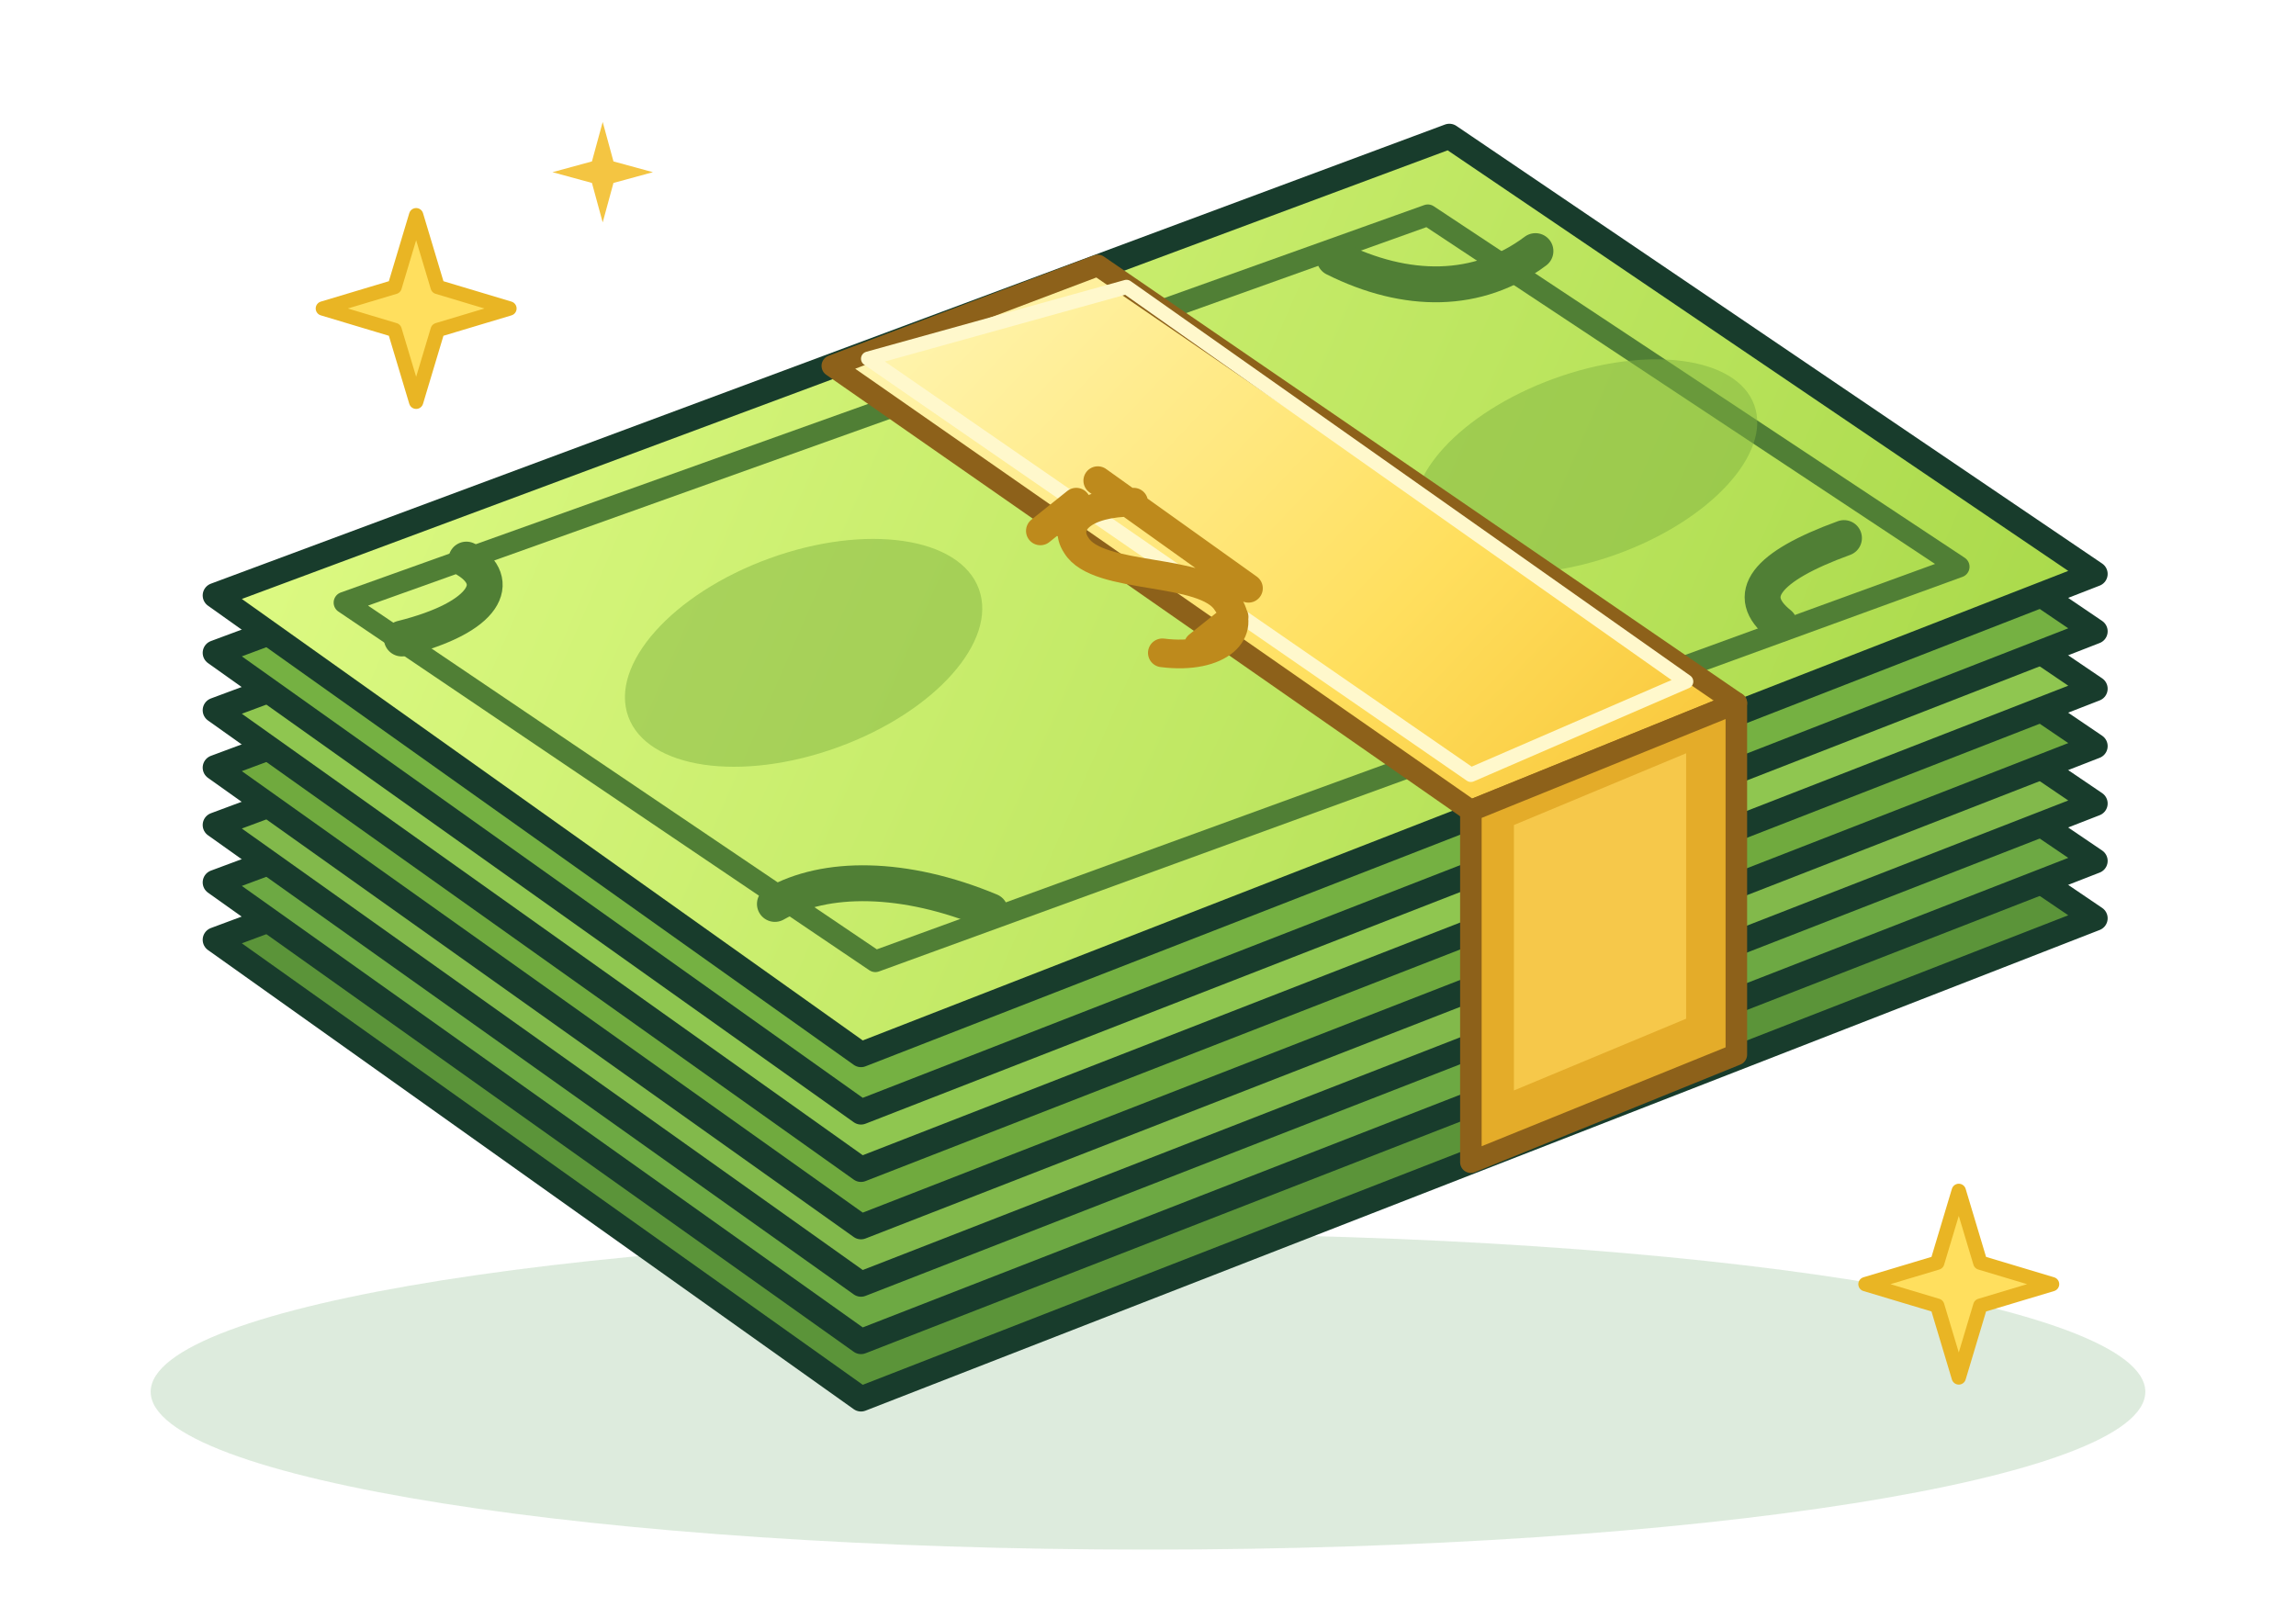
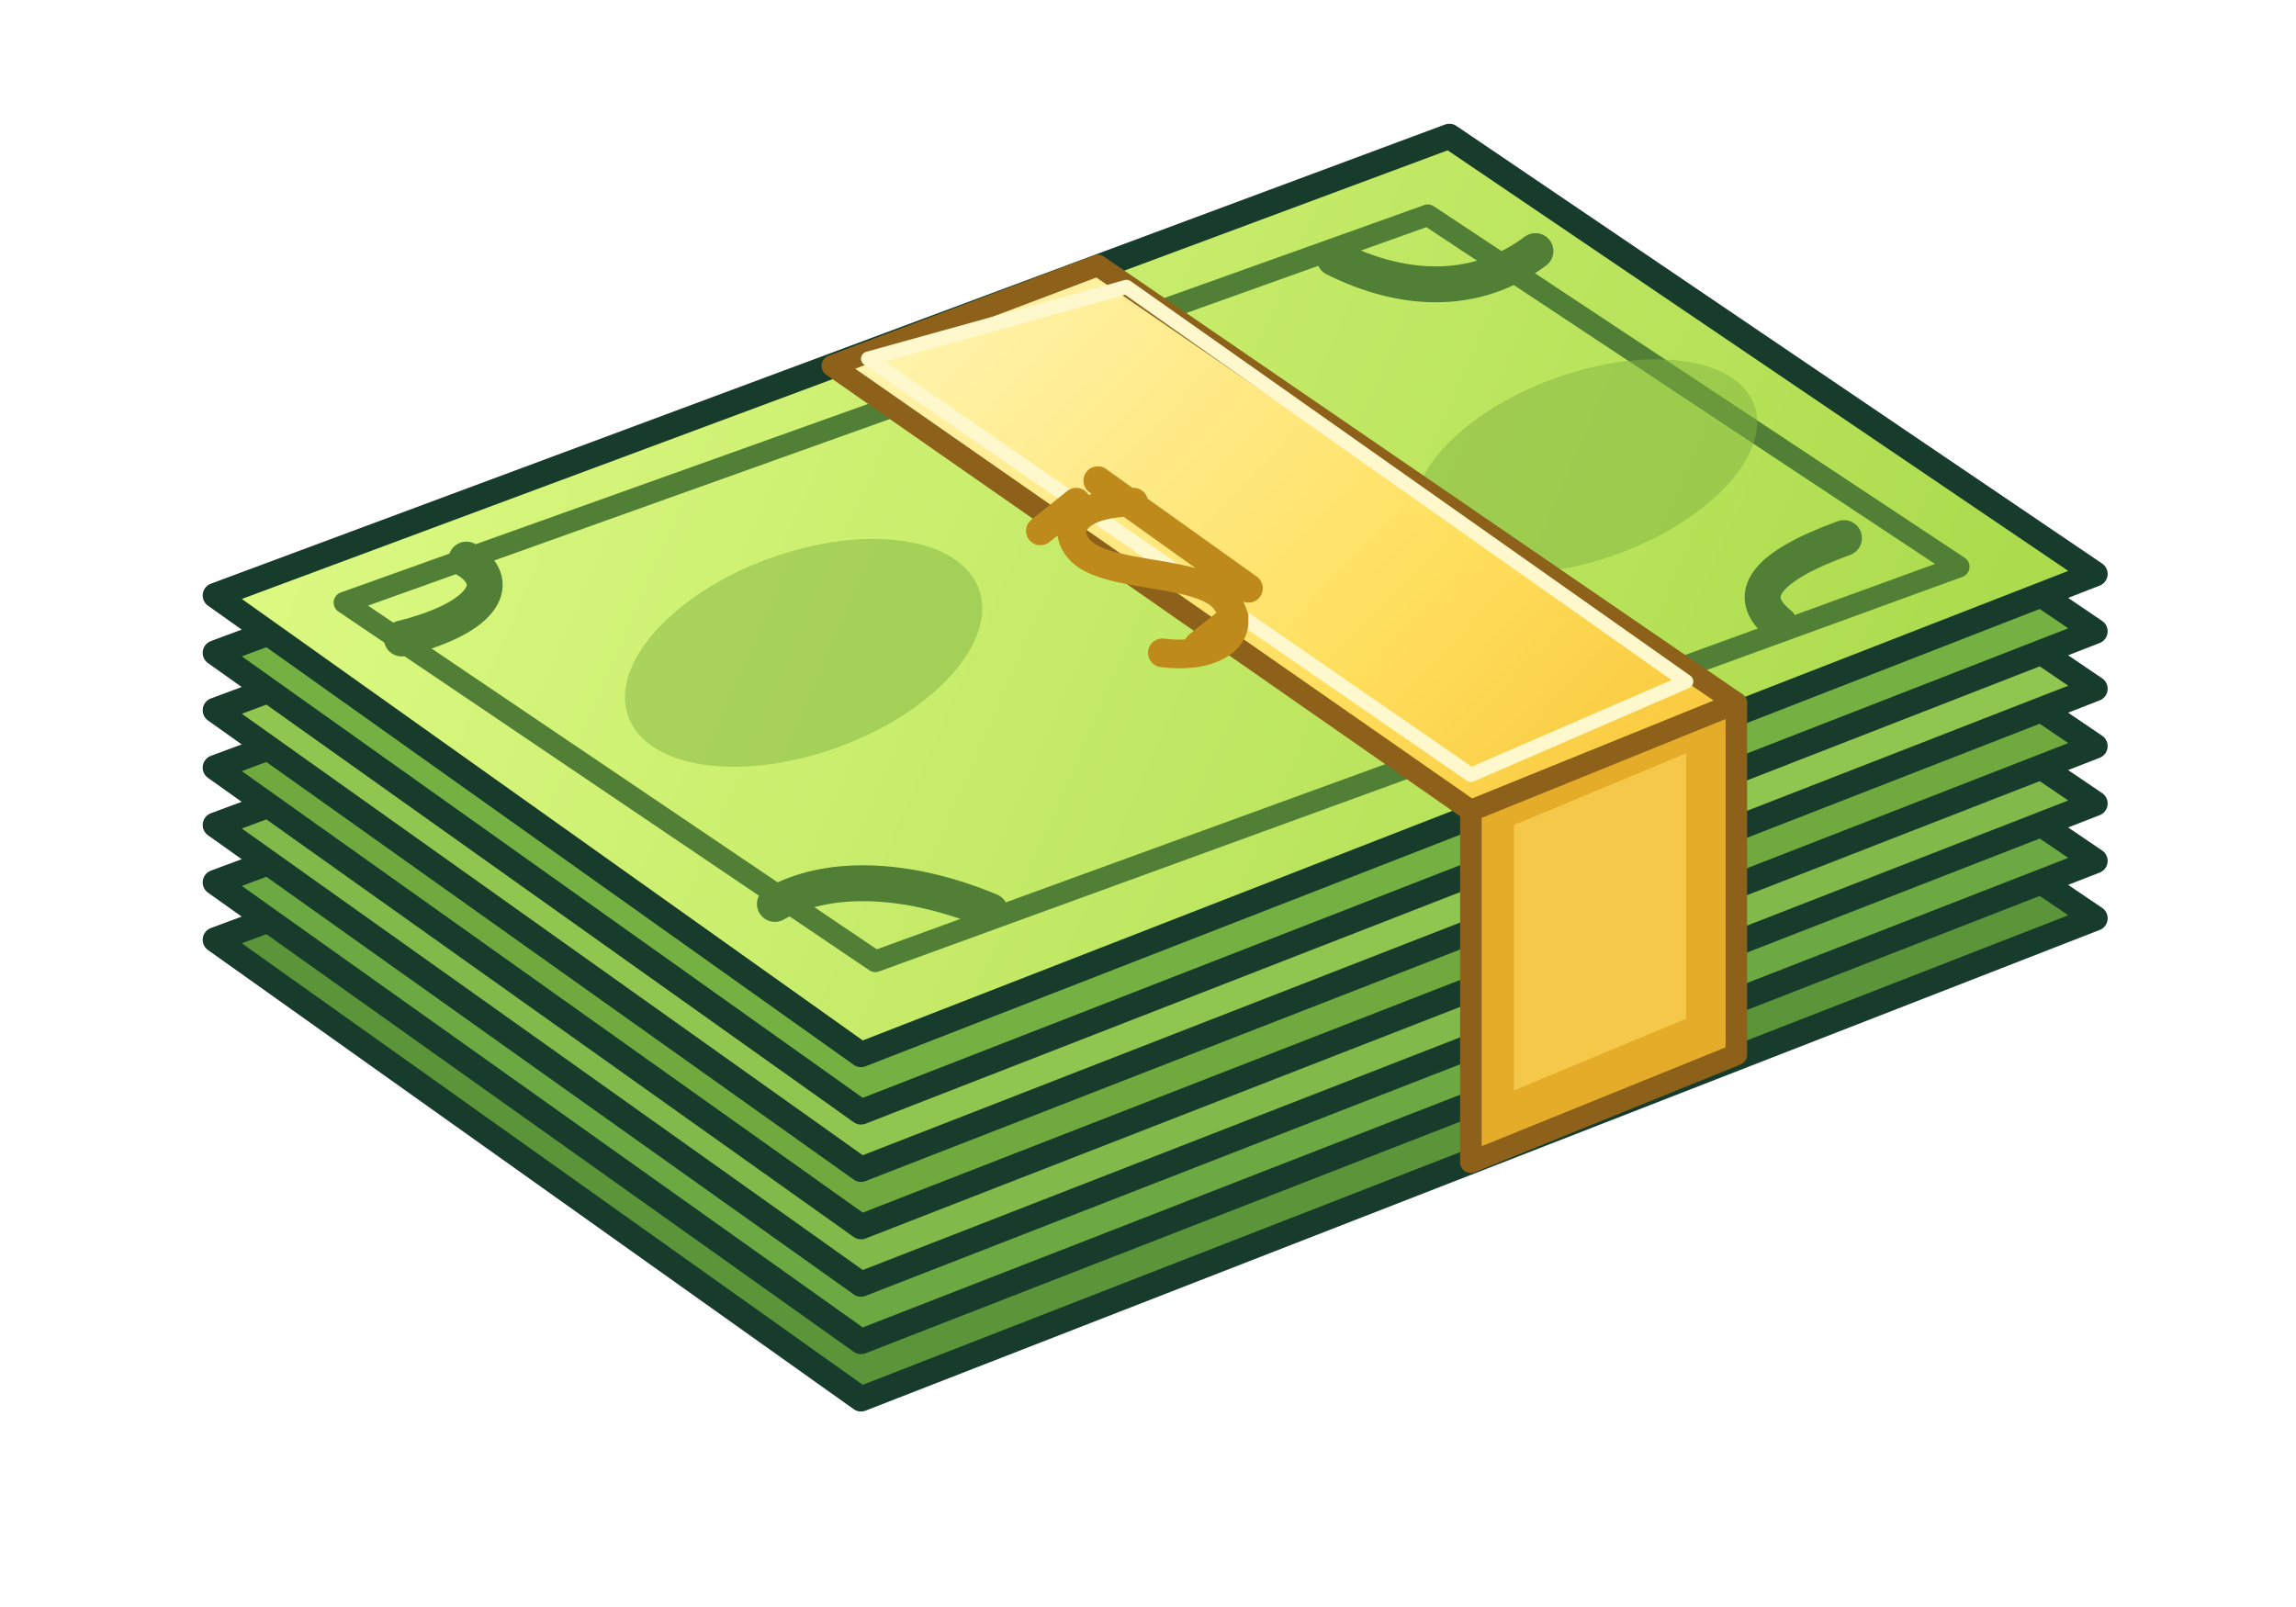
<svg xmlns="http://www.w3.org/2000/svg" viewBox="0 0 320 224" fill="none">
  <defs>
    <linearGradient id="note" x1="45" y1="45" x2="270" y2="143" gradientUnits="userSpaceOnUse">
      <stop stop-color="#DDFA83" />
      <stop offset="1" stop-color="#A9D94A" />
    </linearGradient>
    <linearGradient id="band" x1="133" y1="38" x2="226" y2="126" gradientUnits="userSpaceOnUse">
      <stop stop-color="#FFF4AD" />
      <stop offset=".6" stop-color="#FFDF5E" />
      <stop offset="1" stop-color="#F8C538" />
    </linearGradient>
  </defs>
-   <ellipse cx="160" cy="194" rx="139" ry="22" fill="#C7DEC7" opacity=".6" />
  <g stroke="#183C2C" stroke-width="3.5" stroke-linejoin="round">
    <path d="M30 131 202 67 292 128 120 195Z" fill="#5B9439" />
    <path d="M30 123 202 59 292 120 120 187Z" fill="#6DA943" />
    <path d="M30 115 202 51 292 112 120 179Z" fill="#82B94B" />
    <path d="M30 107 202 43 292 104 120 171Z" fill="#70AA3E" />
    <path d="M30 99 202 35 292 96 120 163Z" fill="#8FC650" />
    <path d="M30 91 202 27 292 88 120 155Z" fill="#75B142" />
    <path d="M30 83 202 19 292 80 120 147Z" fill="url(#note)" />
  </g>
  <path d="M48 84 199 30 273 79 122 134Z" stroke="#507F35" stroke-width="3" stroke-linejoin="round" />
  <path d="M56 89c12-3 14-8 9-11m121-42c10 5 20 5 28-1m43 40c-11 4-14 8-9 12m-110 40c-12-5-23-5-30-1" stroke="#507F35" stroke-width="5" stroke-linecap="round" />
  <ellipse cx="112" cy="91" rx="26" ry="14" transform="rotate(-20 112 91)" fill="#81B341" opacity=".5" />
  <ellipse cx="221" cy="65" rx="25" ry="13" transform="rotate(-20 221 65)" fill="#81B341" opacity=".5" />
  <g stroke="#8D611A" stroke-width="3" stroke-linejoin="round">
    <path d="M116 51 153 37 242 98 205 113Z" fill="url(#band)" />
    <path d="m205 113 37-15v49l-37 15Z" fill="#E4AC29" />
    <path d="M121 50 157 40l78 55-30 13Z" stroke="#FFF8CC" stroke-width="2" />
  </g>
  <path d="m211 115 24-10v37l-24 10Z" fill="#F6C84A" />
  <path d="m153 67 21 15m-16-12c-7 0-10 3-8 6 3 5 18 3 21 8 3 4-1 8-9 7m-17-17 5-4m17 20 5-4" stroke="#BE8A1C" stroke-width="4" stroke-linecap="round" stroke-linejoin="round" />
-   <g fill="#FFDF5E" stroke="#E9B524" stroke-width="2" stroke-linejoin="round">
-     <path d="m58 30 3 10 10 3-10 3-3 10-3-10-10-3 10-3Z" />
-     <path d="m273 166 3 10 10 3-10 3-3 10-3-10-10-3 10-3Z" />
-   </g>
-   <path d="m84 17 1.5 5.5L91 24l-5.5 1.5L84 31l-1.5-5.5L77 24l5.5-1.5Z" fill="#F4C542" />
</svg>
